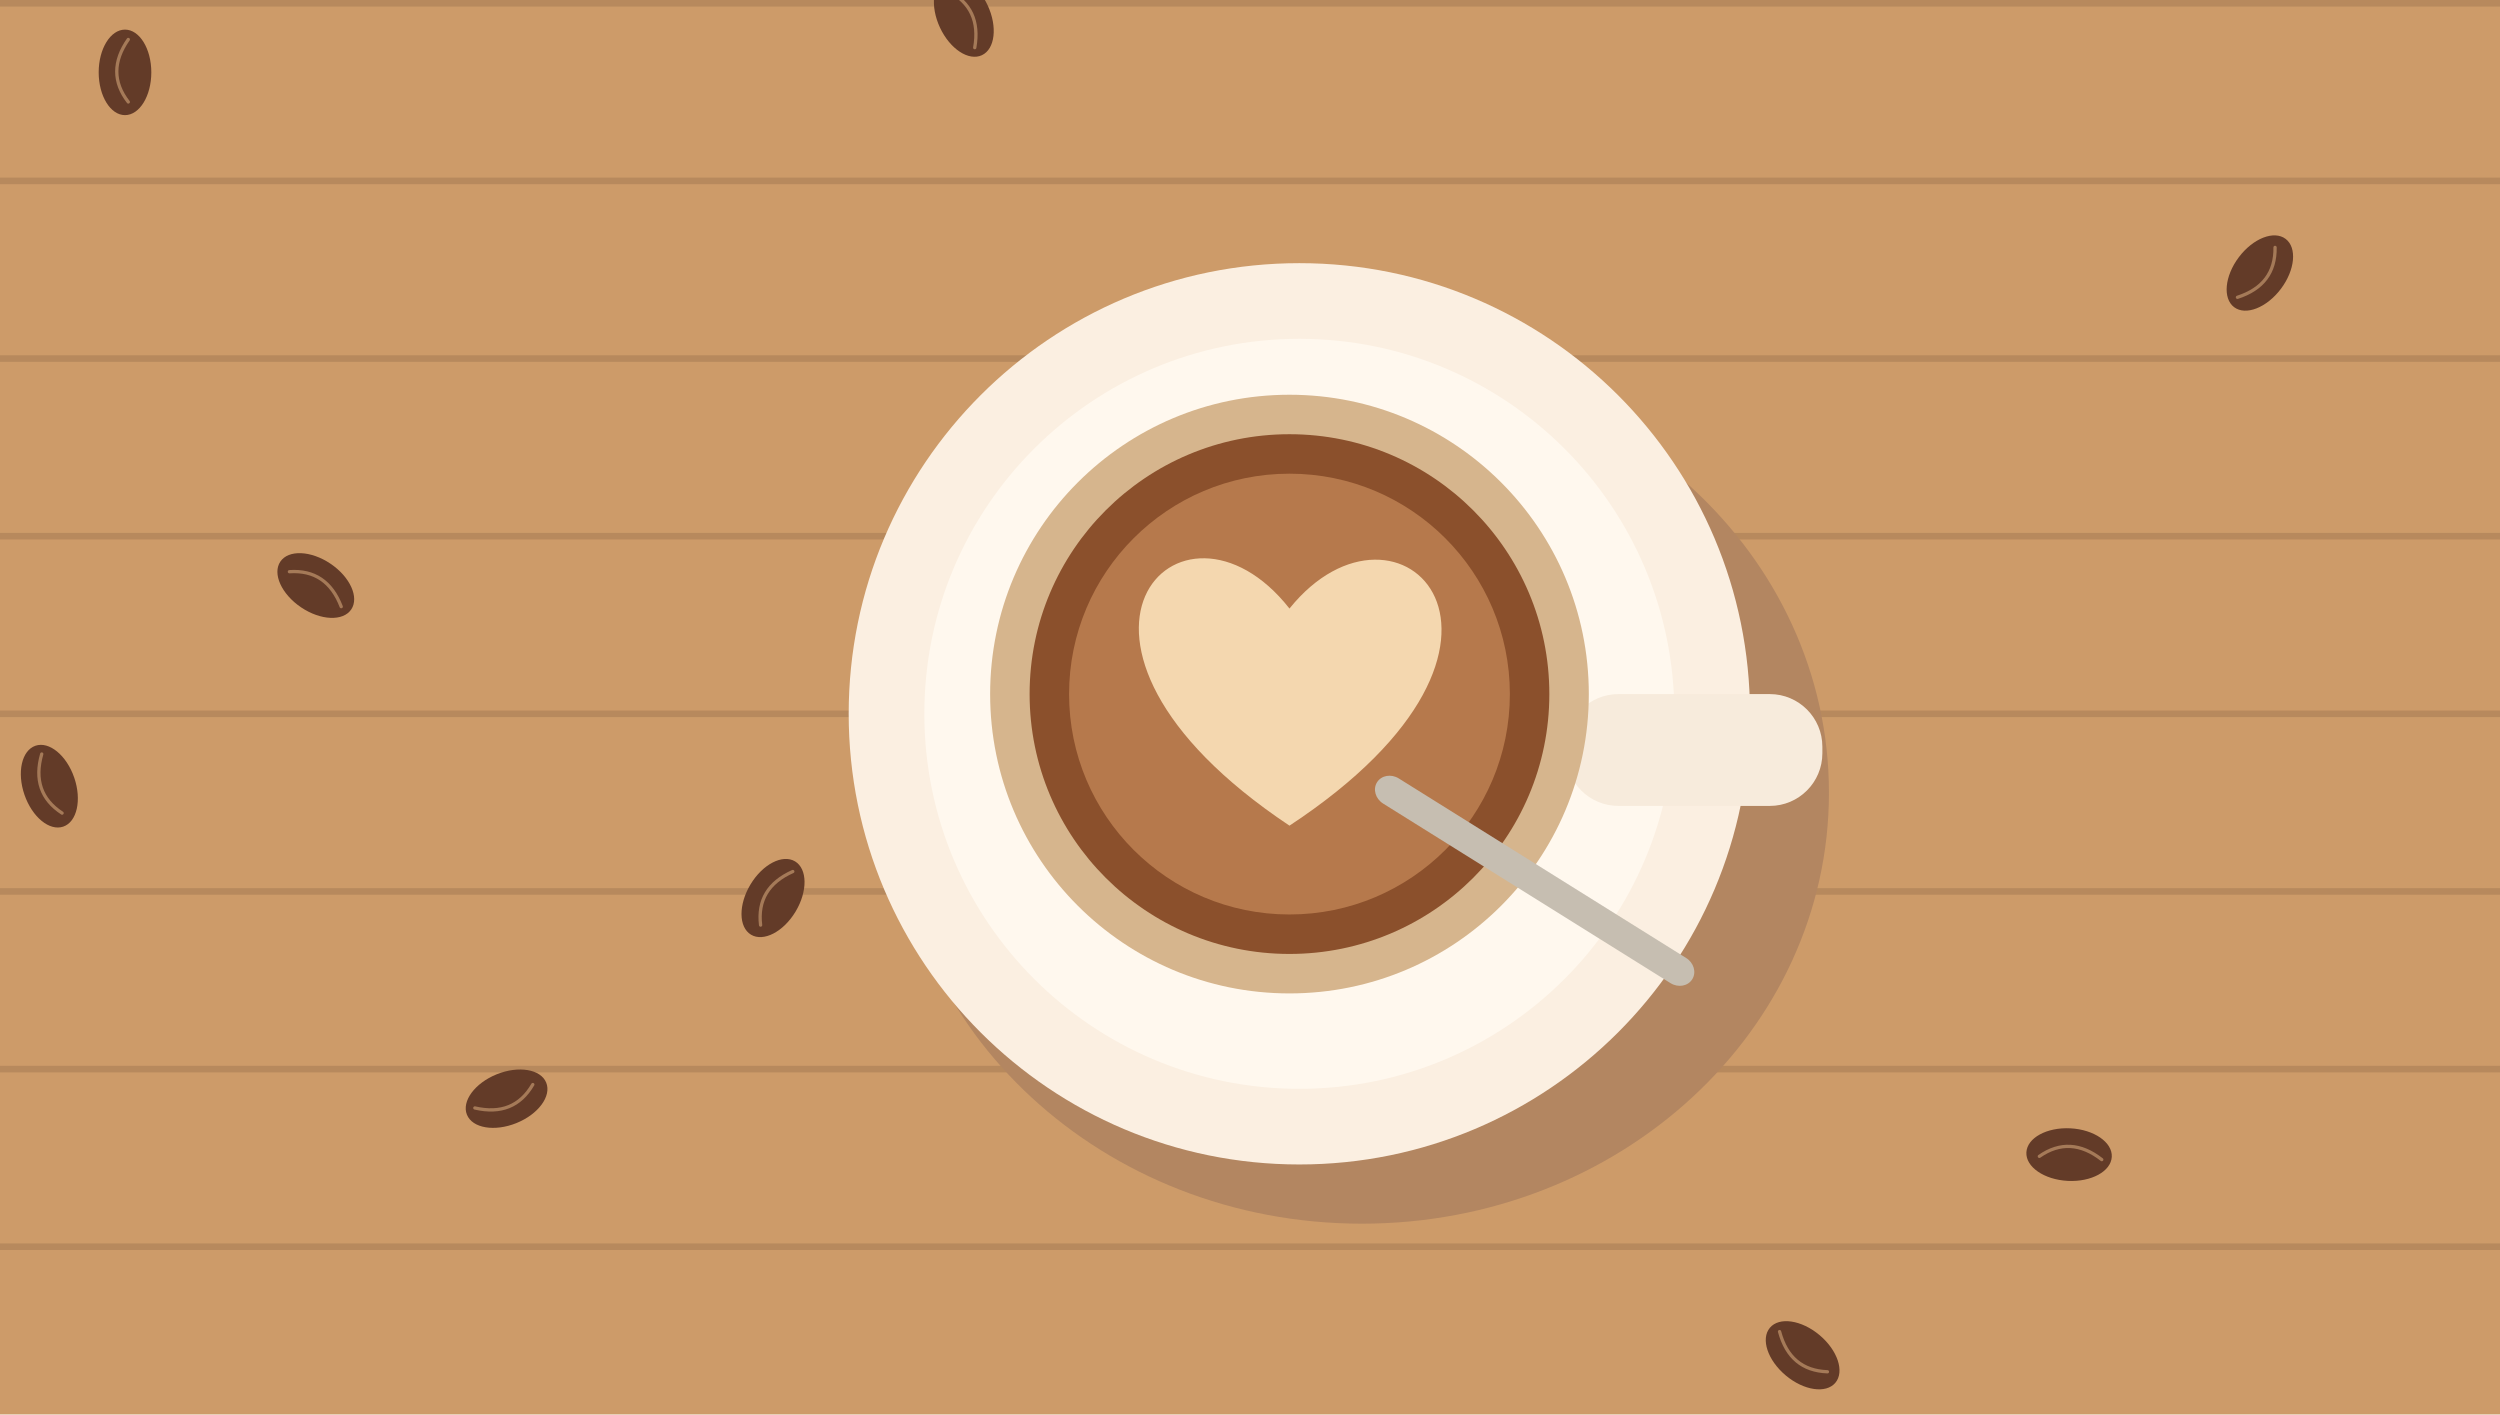
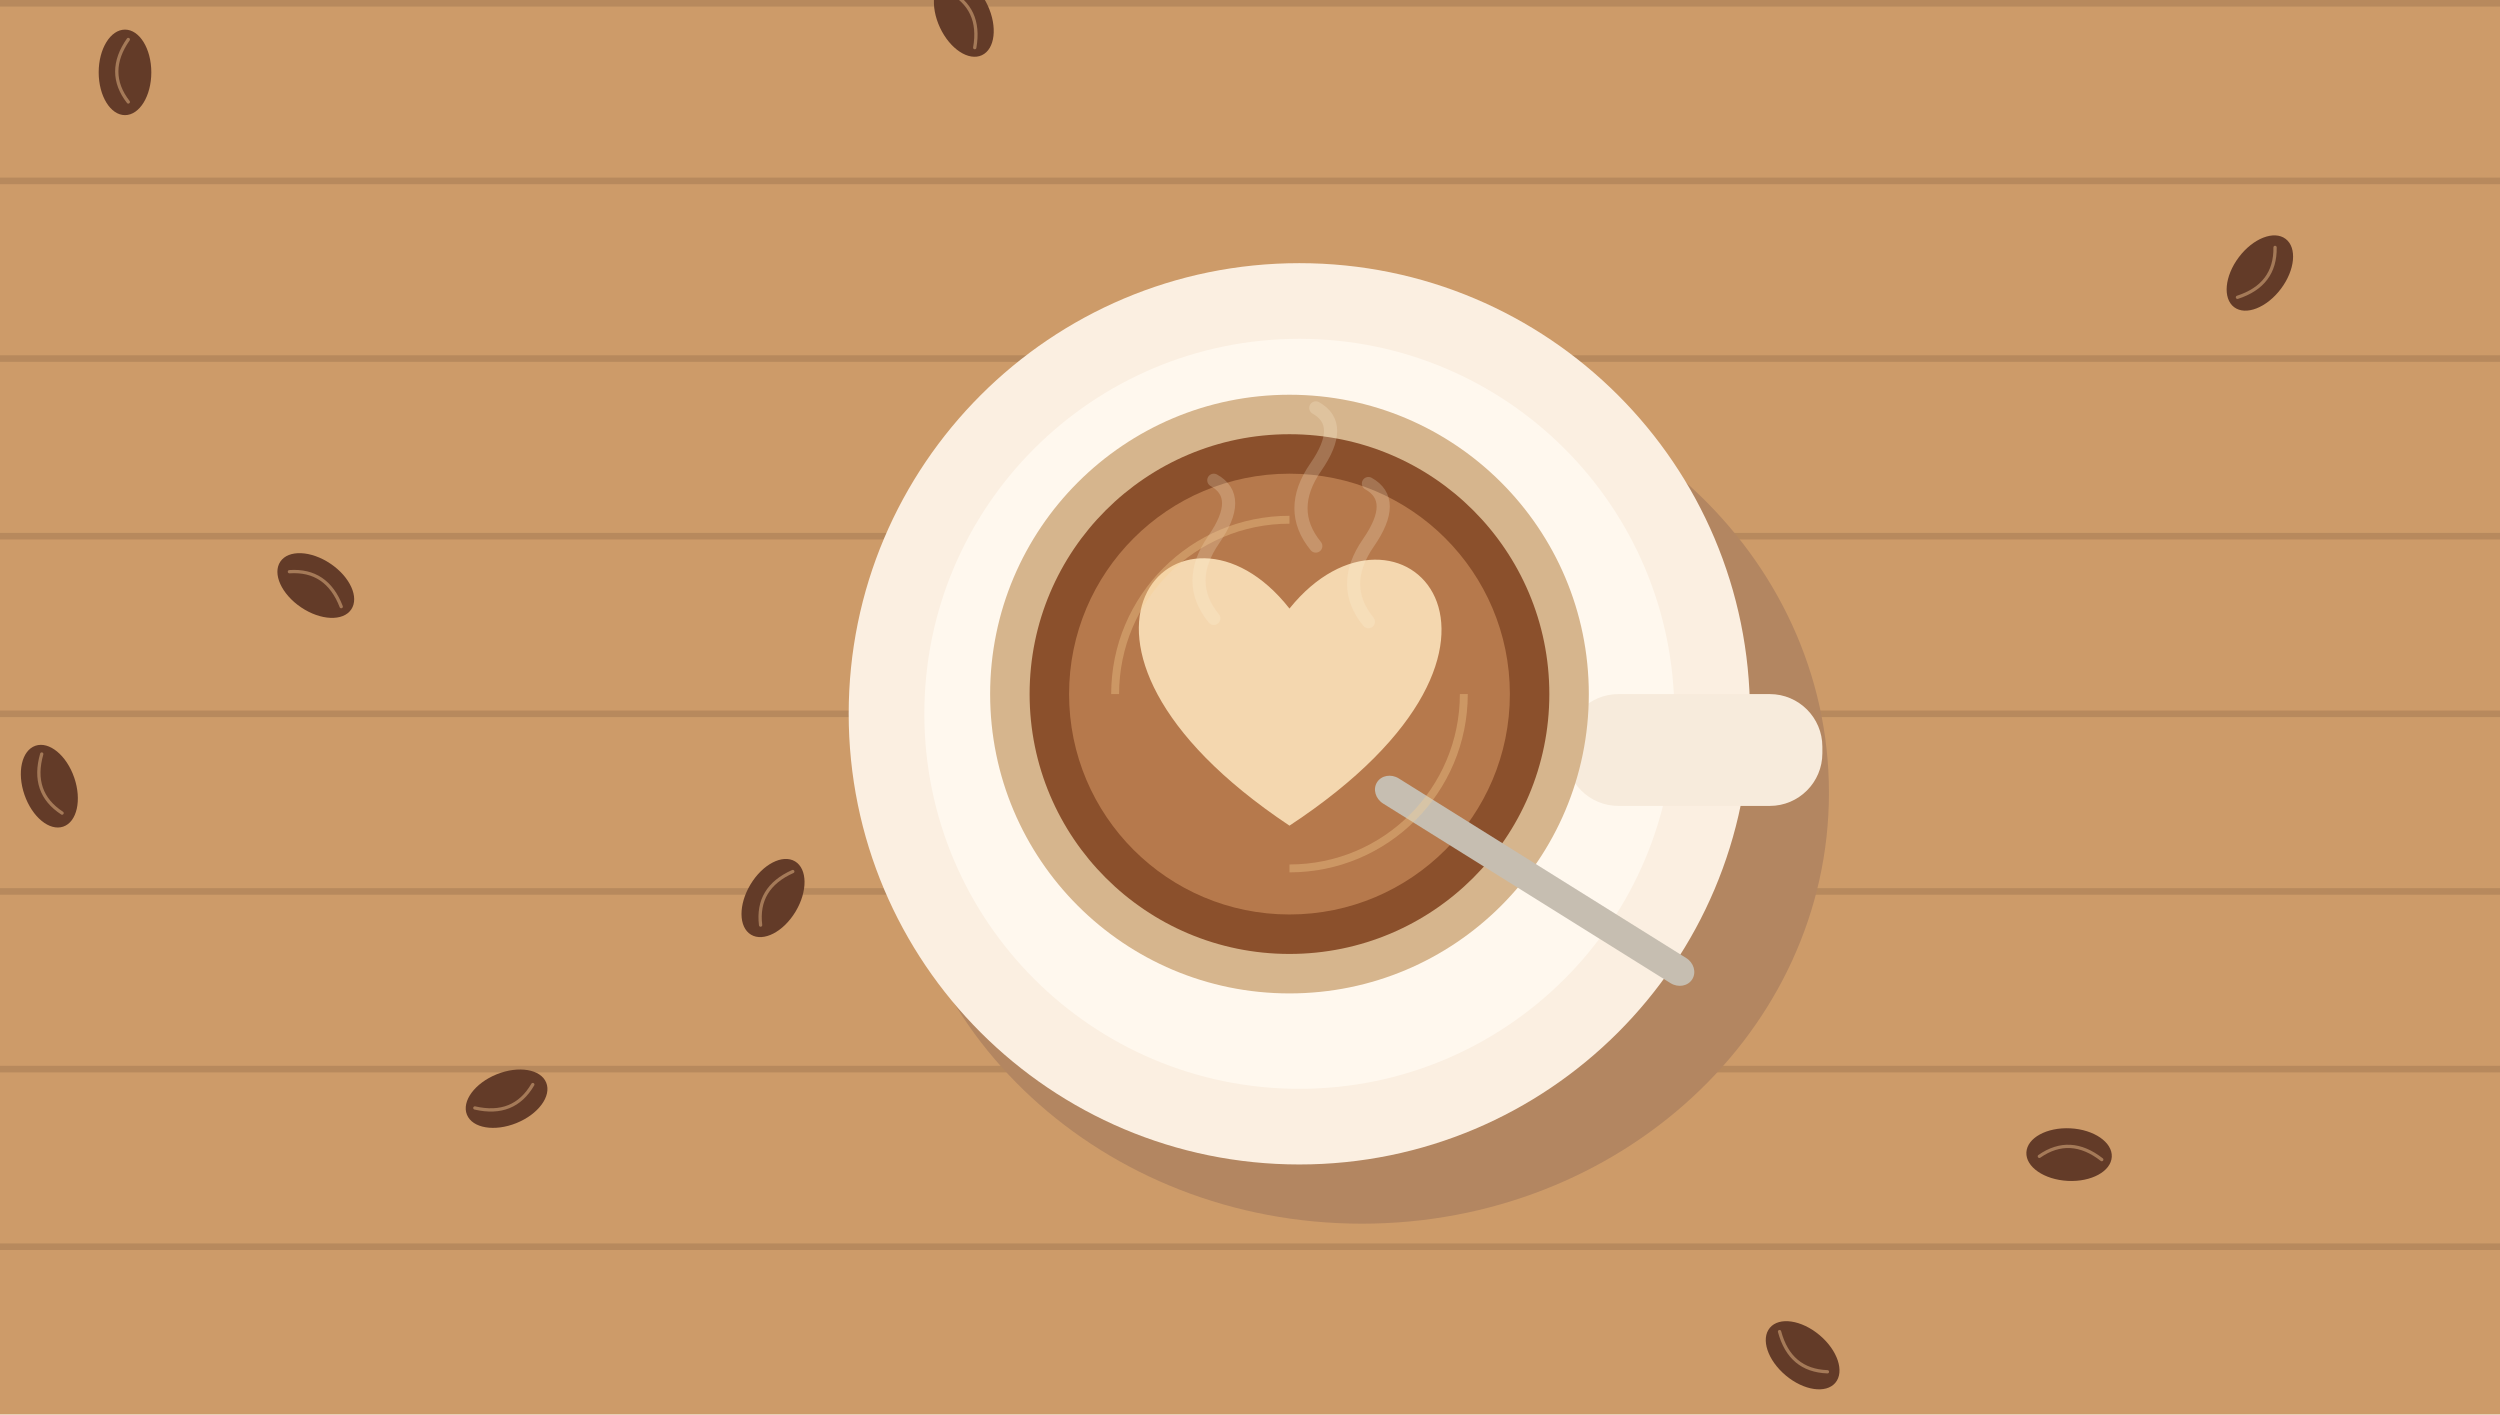
<svg xmlns="http://www.w3.org/2000/svg" viewBox="0 0 760 430">
  <rect x="0" y="0" width="760" height="430" rx="0" fill="#cd9b69" />
  <rect x="0" y="0" width="760" height="2" rx="0" fill="#b7895d" />
  <rect x="0" y="54" width="760" height="2" rx="0" fill="#b7895d" />
  <rect x="0" y="108" width="760" height="2" rx="0" fill="#b7895d" />
  <rect x="0" y="162" width="760" height="2" rx="0" fill="#b7895d" />
  <rect x="0" y="216" width="760" height="2" rx="0" fill="#b7895d" />
  <rect x="0" y="270" width="760" height="2" rx="0" fill="#b7895d" />
  <rect x="0" y="324" width="760" height="2" rx="0" fill="#b7895d" />
  <rect x="0" y="378" width="760" height="2" rx="0" fill="#b7895d" />
  <rect x="0" y="432" width="760" height="2" rx="0" fill="#b7895d" />
  <g transform="translate(38 22) rotate(0)">
    <ellipse cx="0" cy="0" rx="8" ry="13" fill="#633b28" />
    <path d="M1 -10 Q-6 0 1 9" fill="none" stroke="#a57a58" stroke-width="1" stroke-linecap="round" stroke-linejoin="round" />
  </g>
  <g transform="translate(235 273) rotate(31)">
    <ellipse cx="0" cy="0" rx="8" ry="13" fill="#633b28" />
    <path d="M1 -10 Q-6 0 1 9" fill="none" stroke="#a57a58" stroke-width="1" stroke-linecap="round" stroke-linejoin="round" />
  </g>
  <g transform="translate(432 100) rotate(62)">
    <ellipse cx="0" cy="0" rx="8" ry="13" fill="#633b28" />
    <path d="M1 -10 Q-6 0 1 9" fill="none" stroke="#a57a58" stroke-width="1" stroke-linecap="round" stroke-linejoin="round" />
  </g>
  <g transform="translate(629 351) rotate(93)">
    <ellipse cx="0" cy="0" rx="8" ry="13" fill="#633b28" />
    <path d="M1 -10 Q-6 0 1 9" fill="none" stroke="#a57a58" stroke-width="1" stroke-linecap="round" stroke-linejoin="round" />
  </g>
  <g transform="translate(96 178) rotate(124)">
    <ellipse cx="0" cy="0" rx="8" ry="13" fill="#633b28" />
    <path d="M1 -10 Q-6 0 1 9" fill="none" stroke="#a57a58" stroke-width="1" stroke-linecap="round" stroke-linejoin="round" />
  </g>
  <g transform="translate(293 5) rotate(155)">
    <ellipse cx="0" cy="0" rx="8" ry="13" fill="#633b28" />
    <path d="M1 -10 Q-6 0 1 9" fill="none" stroke="#a57a58" stroke-width="1" stroke-linecap="round" stroke-linejoin="round" />
  </g>
  <g transform="translate(490 256) rotate(186)">
    <ellipse cx="0" cy="0" rx="8" ry="13" fill="#633b28" />
    <path d="M1 -10 Q-6 0 1 9" fill="none" stroke="#a57a58" stroke-width="1" stroke-linecap="round" stroke-linejoin="round" />
  </g>
  <g transform="translate(687 83) rotate(217)">
    <ellipse cx="0" cy="0" rx="8" ry="13" fill="#633b28" />
    <path d="M1 -10 Q-6 0 1 9" fill="none" stroke="#a57a58" stroke-width="1" stroke-linecap="round" stroke-linejoin="round" />
  </g>
  <g transform="translate(154 334) rotate(248)">
    <ellipse cx="0" cy="0" rx="8" ry="13" fill="#633b28" />
    <path d="M1 -10 Q-6 0 1 9" fill="none" stroke="#a57a58" stroke-width="1" stroke-linecap="round" stroke-linejoin="round" />
  </g>
  <g transform="translate(351 161) rotate(279)">
    <ellipse cx="0" cy="0" rx="8" ry="13" fill="#633b28" />
    <path d="M1 -10 Q-6 0 1 9" fill="none" stroke="#a57a58" stroke-width="1" stroke-linecap="round" stroke-linejoin="round" />
  </g>
  <g transform="translate(548 412) rotate(310)">
    <ellipse cx="0" cy="0" rx="8" ry="13" fill="#633b28" />
    <path d="M1 -10 Q-6 0 1 9" fill="none" stroke="#a57a58" stroke-width="1" stroke-linecap="round" stroke-linejoin="round" />
  </g>
  <g transform="translate(15 239) rotate(341)">
    <ellipse cx="0" cy="0" rx="8" ry="13" fill="#633b28" />
    <path d="M1 -10 Q-6 0 1 9" fill="none" stroke="#a57a58" stroke-width="1" stroke-linecap="round" stroke-linejoin="round" />
  </g>
  <ellipse cx="414" cy="241" rx="142" ry="131" fill="#b38661" />
  <circle cx="395" cy="217" r="137" fill="#fbefe1" />
  <circle cx="395" cy="217" r="114" fill="#fff8ee" />
  <rect x="476" y="211" width="78" height="34" rx="16" fill="#f7ebdc" />
  <circle cx="392" cy="211" r="91" fill="#d6b58d" />
  <circle cx="392" cy="211" r="79" fill="#8b502c" />
  <circle cx="392" cy="211" r="67" fill="#b6794c" />
-   <path d="M392 185 C359 143 308 195 392 251 C477 195 425 144 392 185Z" fill="#f4d7af" stroke="none" stroke-width="0" stroke-linecap="round" stroke-linejoin="round" />
+   <path d="M392 185 C359 143 308 195 392 251 C477 195 425 144 392 185Z" fill="#f4d7af" stroke="none" stroke-width="0" stroke-linecap="round" stroke-linejoin="round" class="art-glow" />
  <g transform="translate(421 234) rotate(32)">
    <rect x="0" y="0" width="113" height="9" rx="5" fill="#c6beb1" />
  </g>
+   <g fill="none" stroke="#fff4db" stroke-width="4" stroke-linecap="round">
+     <path d="M369 188q-9 -11 0 -24t0 -18" opacity=".22" class="art-rise" />
+     <path d="M400 166q-9 -11 0 -24t0 -18" opacity=".22" class="art-rise-phase-2" />
+     <path d="M416 189q-9 -11 0 -24t0 -18" opacity=".22" class="art-rise" />
+   </g>
+   <g opacity=".35" fill="none" stroke="#f7cf92" stroke-width="2.4" class="art-spin">
+     <path d="M339 211a53 53 0 0 1 53 -53m53 53a53 53 0 0 1 -53 53" />
+   </g>
+   <style>
+ @media (prefers-reduced-motion: no-preference) {
+   .art-rise { transform-box: fill-box; transform-origin: center; animation: art-rise 5s ease-out 0s 3 normal forwards; }
+   .art-rise-phase-2 { transform-box: fill-box; transform-origin: center; animation: art-rise 6.2s ease-out -1.7s 3 normal forwards; }
+   .art-glow { transform-box: fill-box; transform-origin: center; animation: art-glow 5s ease-in-out 0s 3 alternate forwards; }
+   .art-spin { transform-box: fill-box; transform-origin: center; animation: art-spin 10s linear 0s 2 normal none; }
+   @keyframes art-rise {
+   0% { opacity: 0; translate: 0px 6px; scale: 0.8; }
+   30% { opacity: 0.8; }
+   100% { opacity: 0; translate: 6px -46px; scale: 1.5; }
+ }
+   @keyframes art-glow {
+   0% { opacity: 0.25; }
+   100% { opacity: 1; }
+ }
+   @keyframes art-spin {
+   100% { rotate: 360deg; }
+ }
+ }
+ </style>
</svg>
